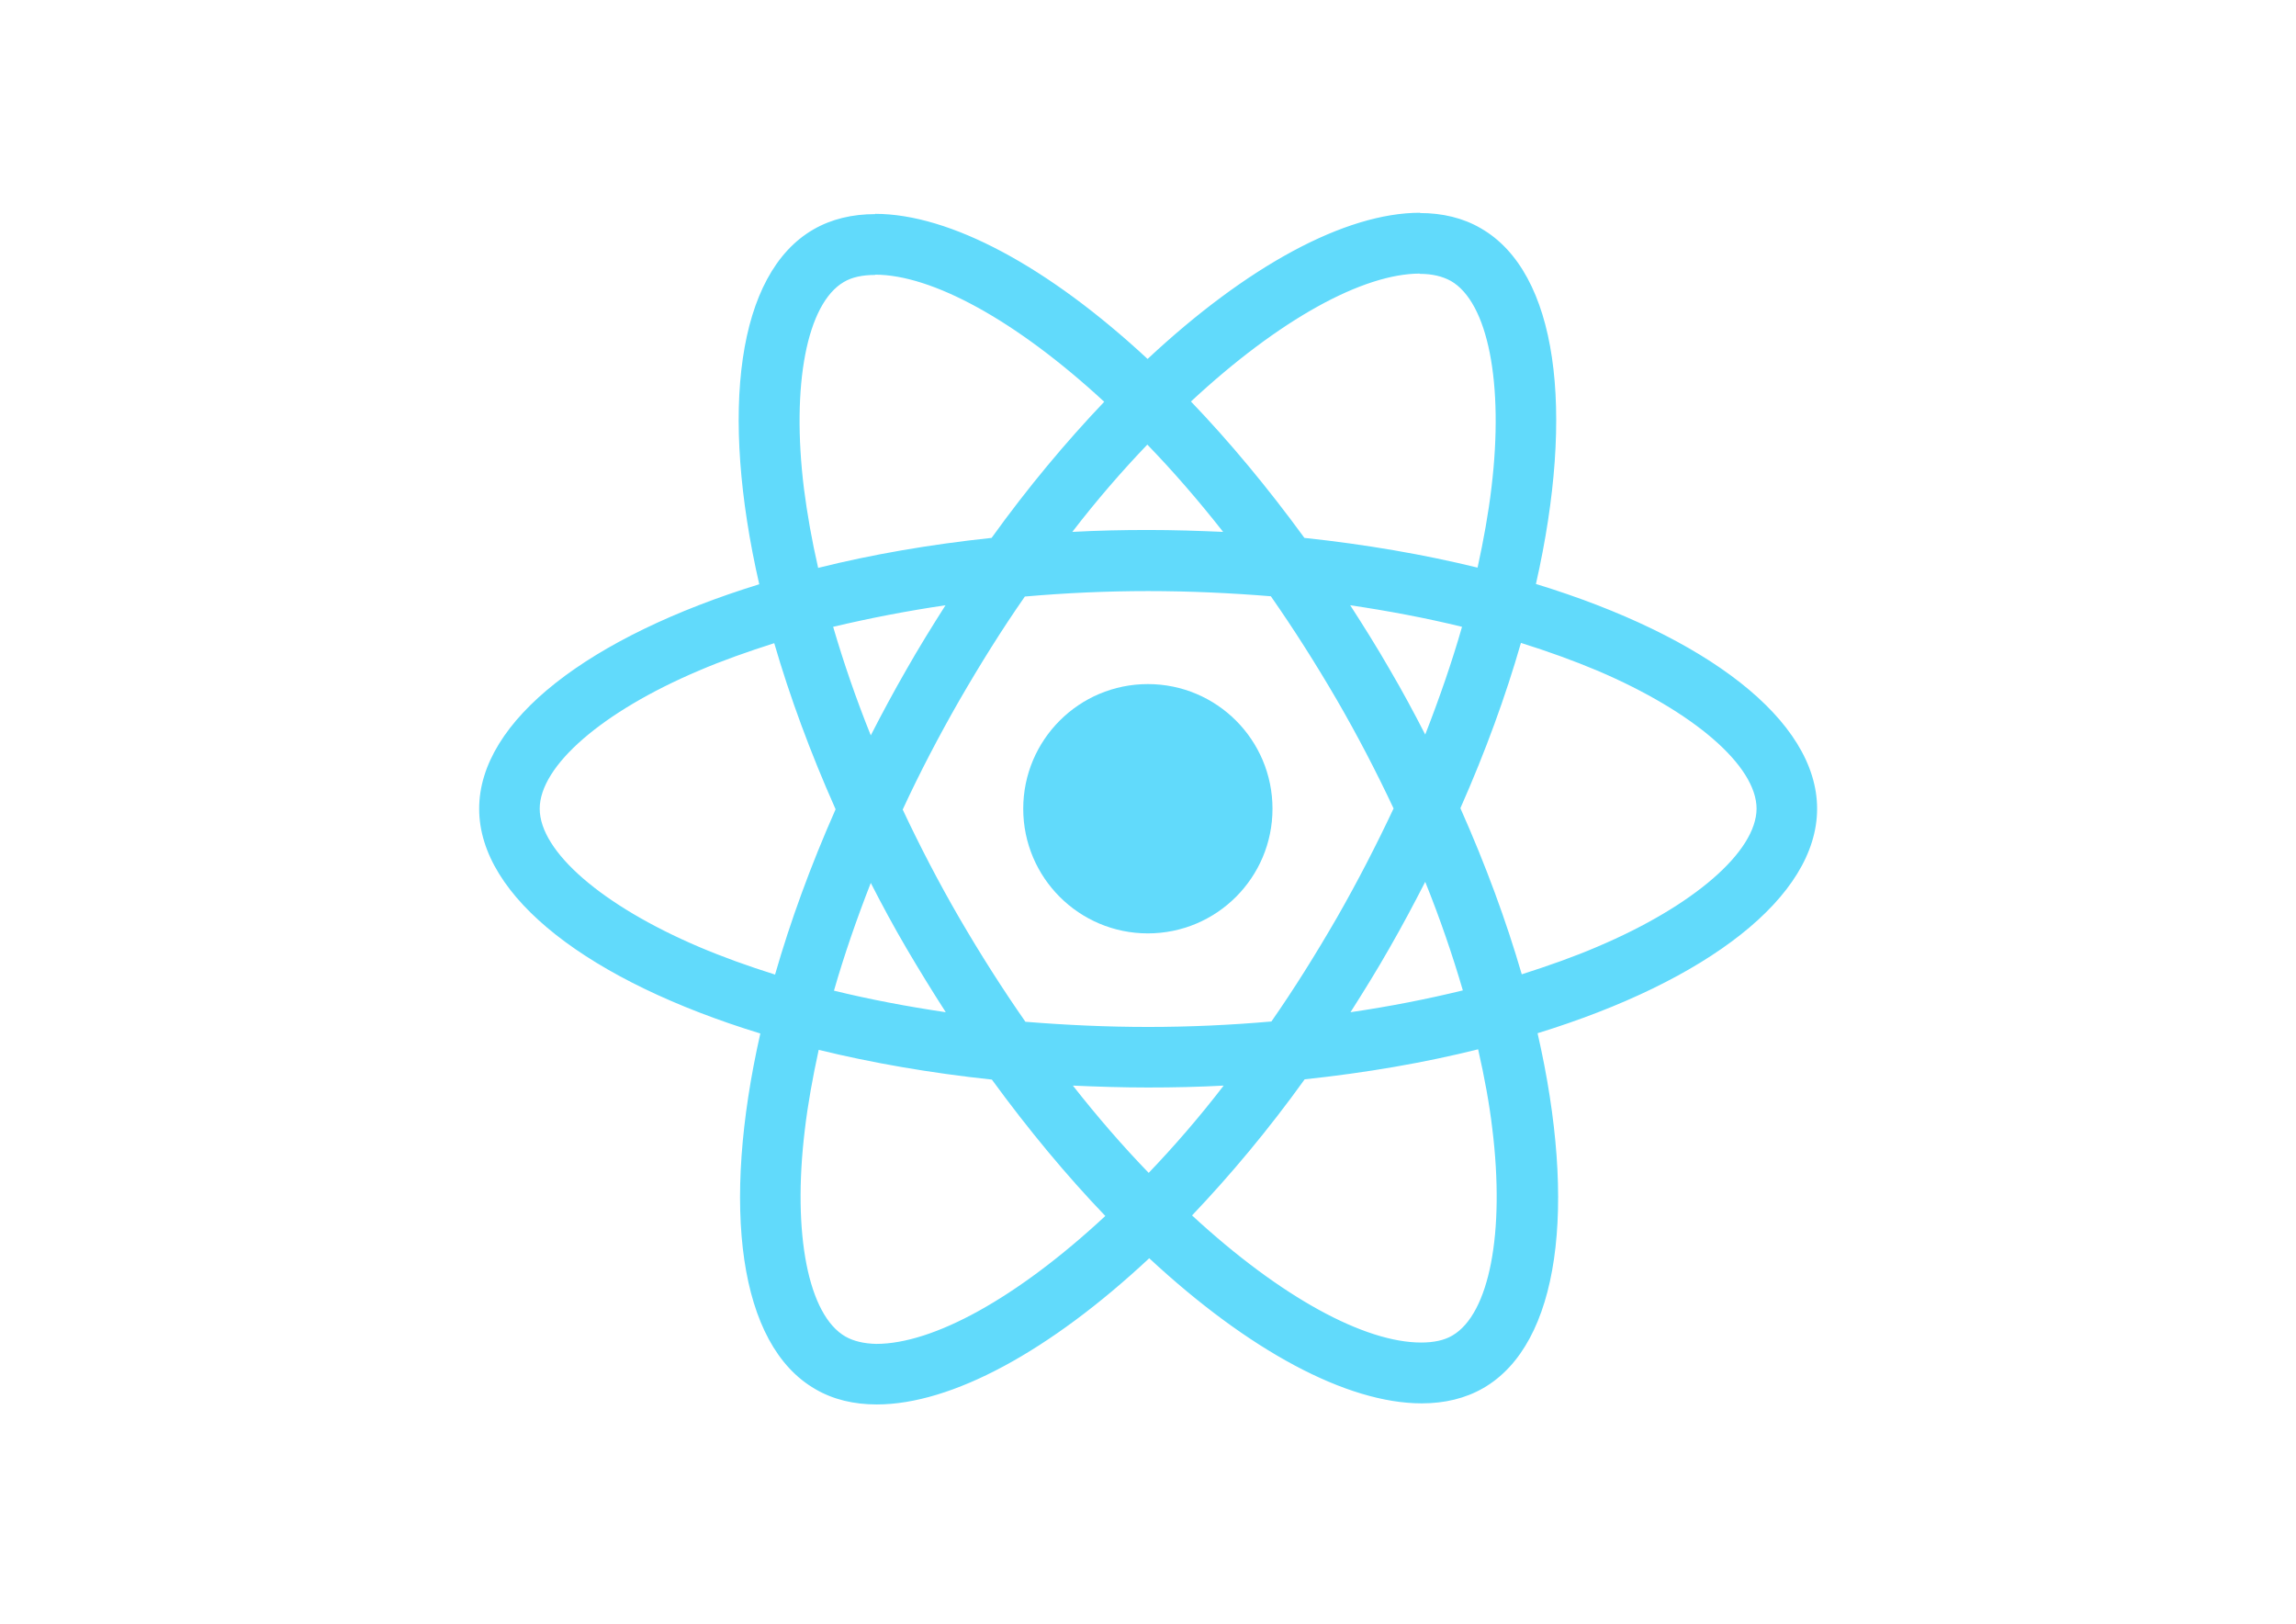
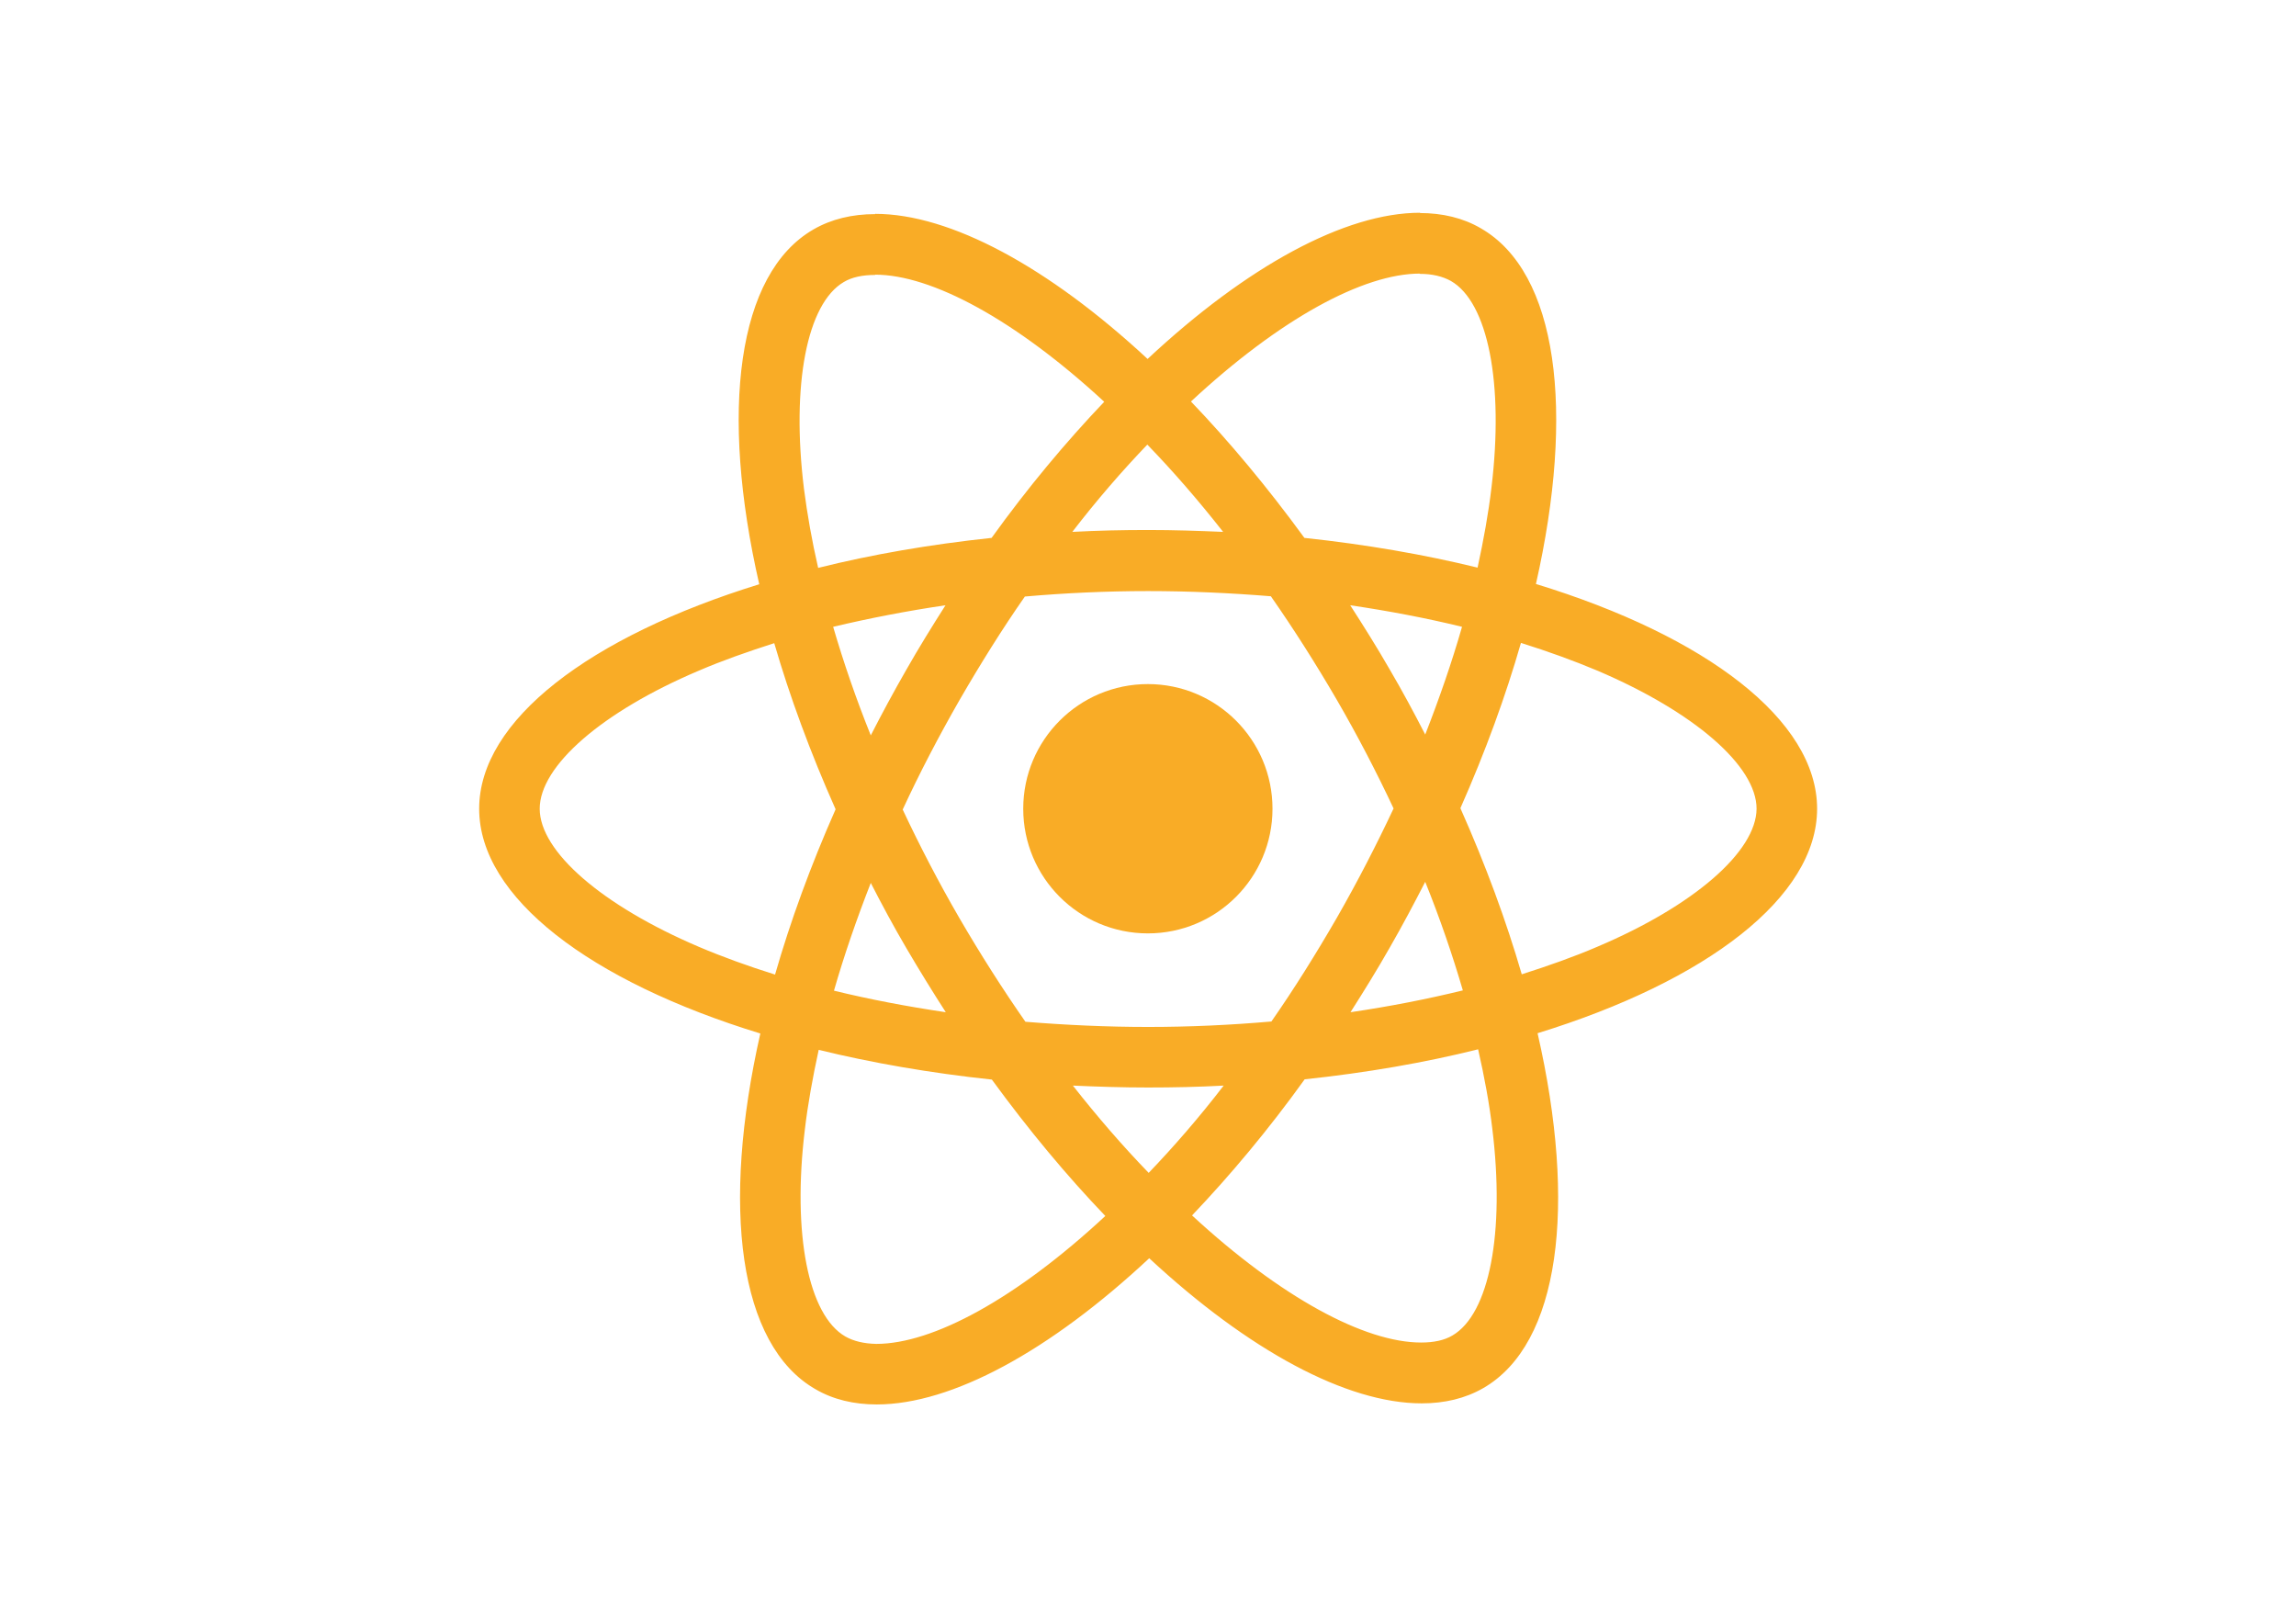
<svg xmlns="http://www.w3.org/2000/svg" viewBox="0 0 841.9 595.3">
-   <g fill="#61DAFB">
+   <g fill="#f9ac26">
    <path d="M666.3 296.5c0-32.5-40.7-63.3-103.1-82.4 14.4-63.6 8-114.2-20.2-130.4-6.5-3.8-14.1-5.6-22.4-5.6v22.3c4.6 0 8.3.9 11.4 2.6 13.6 7.8 19.5 37.5 14.9 75.7-1.1 9.4-2.9 19.3-5.1 29.4-19.6-4.8-41-8.5-63.5-10.9-13.5-18.5-27.5-35.3-41.6-50 32.6-30.3 63.2-46.9 84-46.9V78c-27.5 0-63.5 19.6-99.9 53.6-36.4-33.8-72.4-53.2-99.9-53.2v22.3c20.7 0 51.4 16.5 84 46.6-14 14.7-28 31.4-41.3 49.9-22.6 2.4-44 6.1-63.6 11-2.3-10-4-19.7-5.2-29-4.7-38.2 1.1-67.9 14.6-75.8 3-1.8 6.9-2.6 11.5-2.6V78.5c-8.4 0-16 1.8-22.6 5.6-28.1 16.2-34.4 66.7-19.9 130.1-62.2 19.2-102.7 49.9-102.7 82.3 0 32.5 40.7 63.3 103.1 82.4-14.4 63.6-8 114.2 20.2 130.4 6.5 3.8 14.1 5.6 22.5 5.6 27.5 0 63.5-19.6 99.9-53.6 36.4 33.8 72.4 53.2 99.9 53.2 8.4 0 16-1.8 22.6-5.6 28.1-16.2 34.4-66.7 19.9-130.1 62-19.1 102.5-49.9 102.5-82.3zm-130.2-66.7c-3.7 12.9-8.3 26.2-13.5 39.5-4.1-8-8.4-16-13.1-24-4.6-8-9.5-15.8-14.4-23.4 14.2 2.1 27.9 4.7 41 7.9zm-45.8 106.5c-7.8 13.5-15.8 26.3-24.1 38.2-14.9 1.3-30 2-45.2 2-15.1 0-30.2-.7-45-1.9-8.3-11.9-16.4-24.6-24.2-38-7.6-13.1-14.5-26.4-20.8-39.8 6.2-13.4 13.2-26.8 20.7-39.9 7.8-13.5 15.8-26.3 24.1-38.2 14.9-1.3 30-2 45.2-2 15.1 0 30.2.7 45 1.9 8.3 11.9 16.4 24.6 24.2 38 7.6 13.1 14.5 26.4 20.8 39.8-6.3 13.4-13.2 26.8-20.7 39.9zm32.3-13c5.4 13.4 10 26.8 13.8 39.8-13.1 3.2-26.9 5.9-41.2 8 4.9-7.7 9.8-15.6 14.4-23.7 4.6-8 8.9-16.1 13-24.1zM421.2 430c-9.3-9.6-18.6-20.3-27.8-32 9 .4 18.2.7 27.5.7 9.4 0 18.7-.2 27.8-.7-9 11.7-18.3 22.4-27.5 32zm-74.4-58.9c-14.2-2.1-27.9-4.7-41-7.9 3.7-12.9 8.3-26.2 13.5-39.5 4.1 8 8.4 16 13.1 24 4.7 8 9.5 15.8 14.4 23.4zM420.7 163c9.3 9.6 18.6 20.3 27.8 32-9-.4-18.2-.7-27.5-.7-9.4 0-18.7.2-27.8.7 9-11.7 18.3-22.4 27.5-32zm-74 58.9c-4.9 7.7-9.8 15.6-14.4 23.7-4.6 8-8.9 16-13 24-5.4-13.4-10-26.8-13.8-39.8 13.1-3.1 26.9-5.8 41.2-7.9zm-90.5 125.2c-35.4-15.1-58.3-34.9-58.3-50.6 0-15.7 22.9-35.6 58.3-50.6 8.6-3.7 18-7 27.7-10.1 5.7 19.6 13.2 40 22.5 60.9-9.2 20.8-16.6 41.1-22.2 60.6-9.9-3.1-19.3-6.5-28-10.2zM310 490c-13.6-7.8-19.5-37.5-14.9-75.7 1.1-9.4 2.9-19.3 5.1-29.4 19.6 4.8 41 8.5 63.5 10.9 13.5 18.5 27.5 35.3 41.6 50-32.6 30.3-63.2 46.9-84 46.9-4.5-.1-8.3-1-11.3-2.7zm237.2-76.2c4.7 38.2-1.1 67.9-14.6 75.8-3 1.8-6.9 2.6-11.5 2.6-20.7 0-51.4-16.5-84-46.6 14-14.7 28-31.4 41.3-49.9 22.6-2.4 44-6.1 63.6-11 2.3 10.1 4.1 19.8 5.2 29.1zm38.5-66.7c-8.6 3.7-18 7-27.7 10.1-5.7-19.6-13.2-40-22.5-60.9 9.2-20.8 16.6-41.1 22.2-60.6 9.9 3.1 19.3 6.5 28.1 10.2 35.4 15.1 58.3 34.9 58.3 50.6-.1 15.7-23 35.6-58.4 50.6zM320.8 78.4z" />
    <circle cx="420.9" cy="296.5" r="45.7" />
    <path d="M520.5 78.1z" />
  </g>
</svg>
